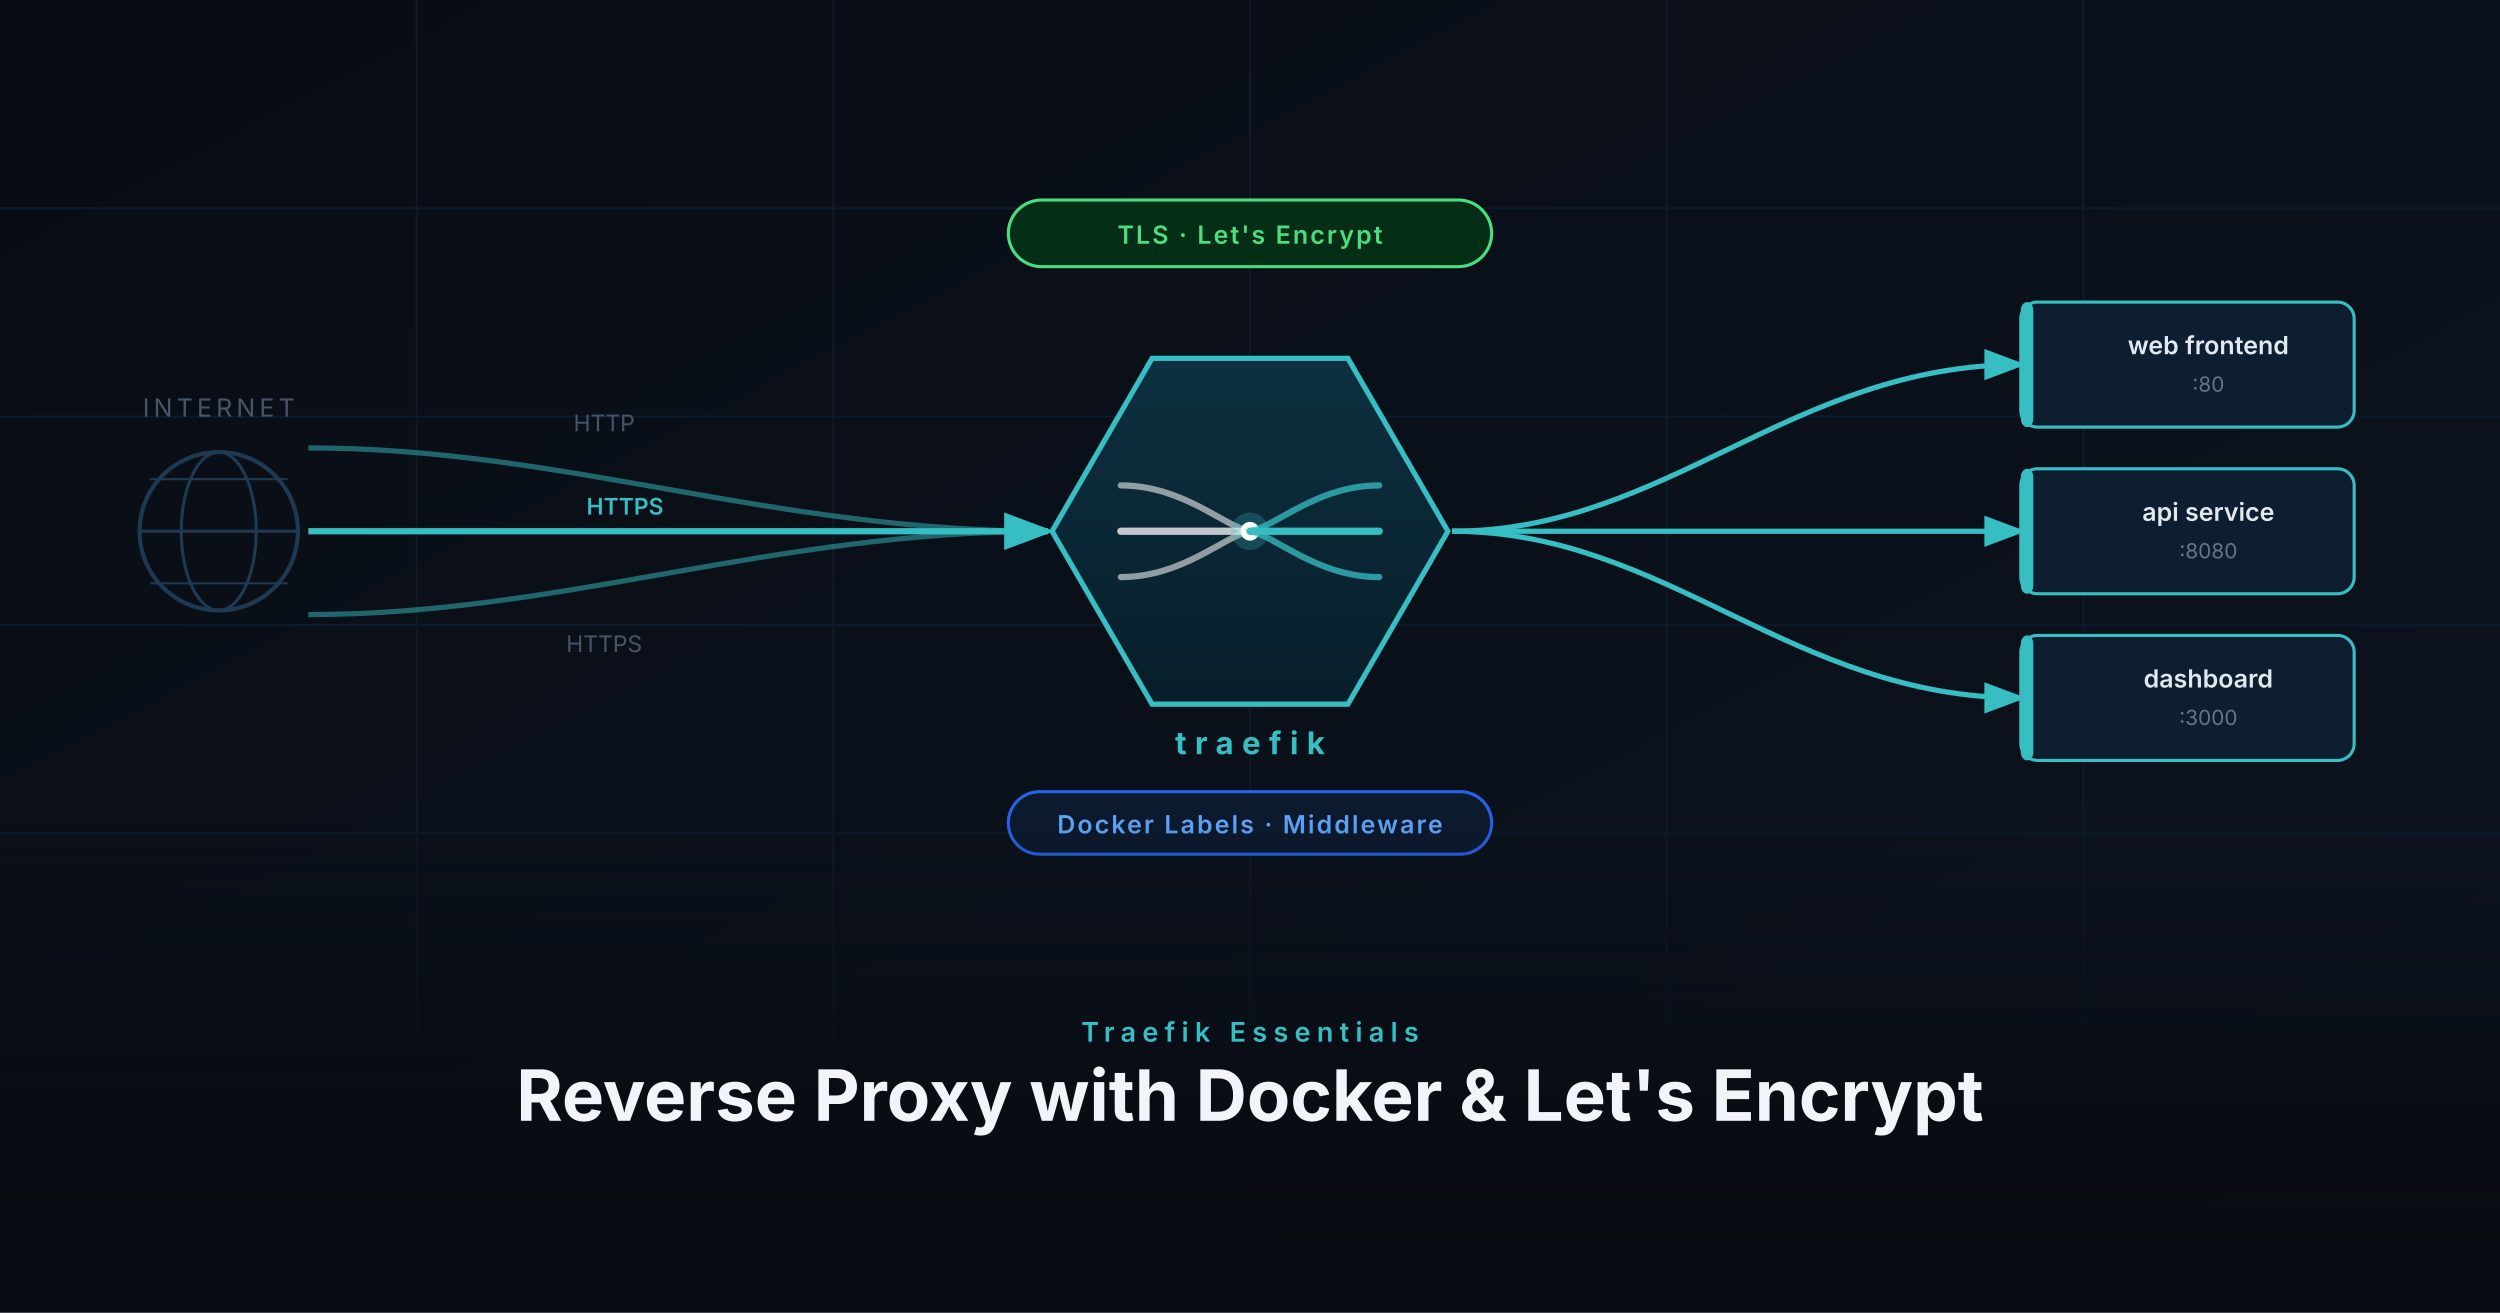
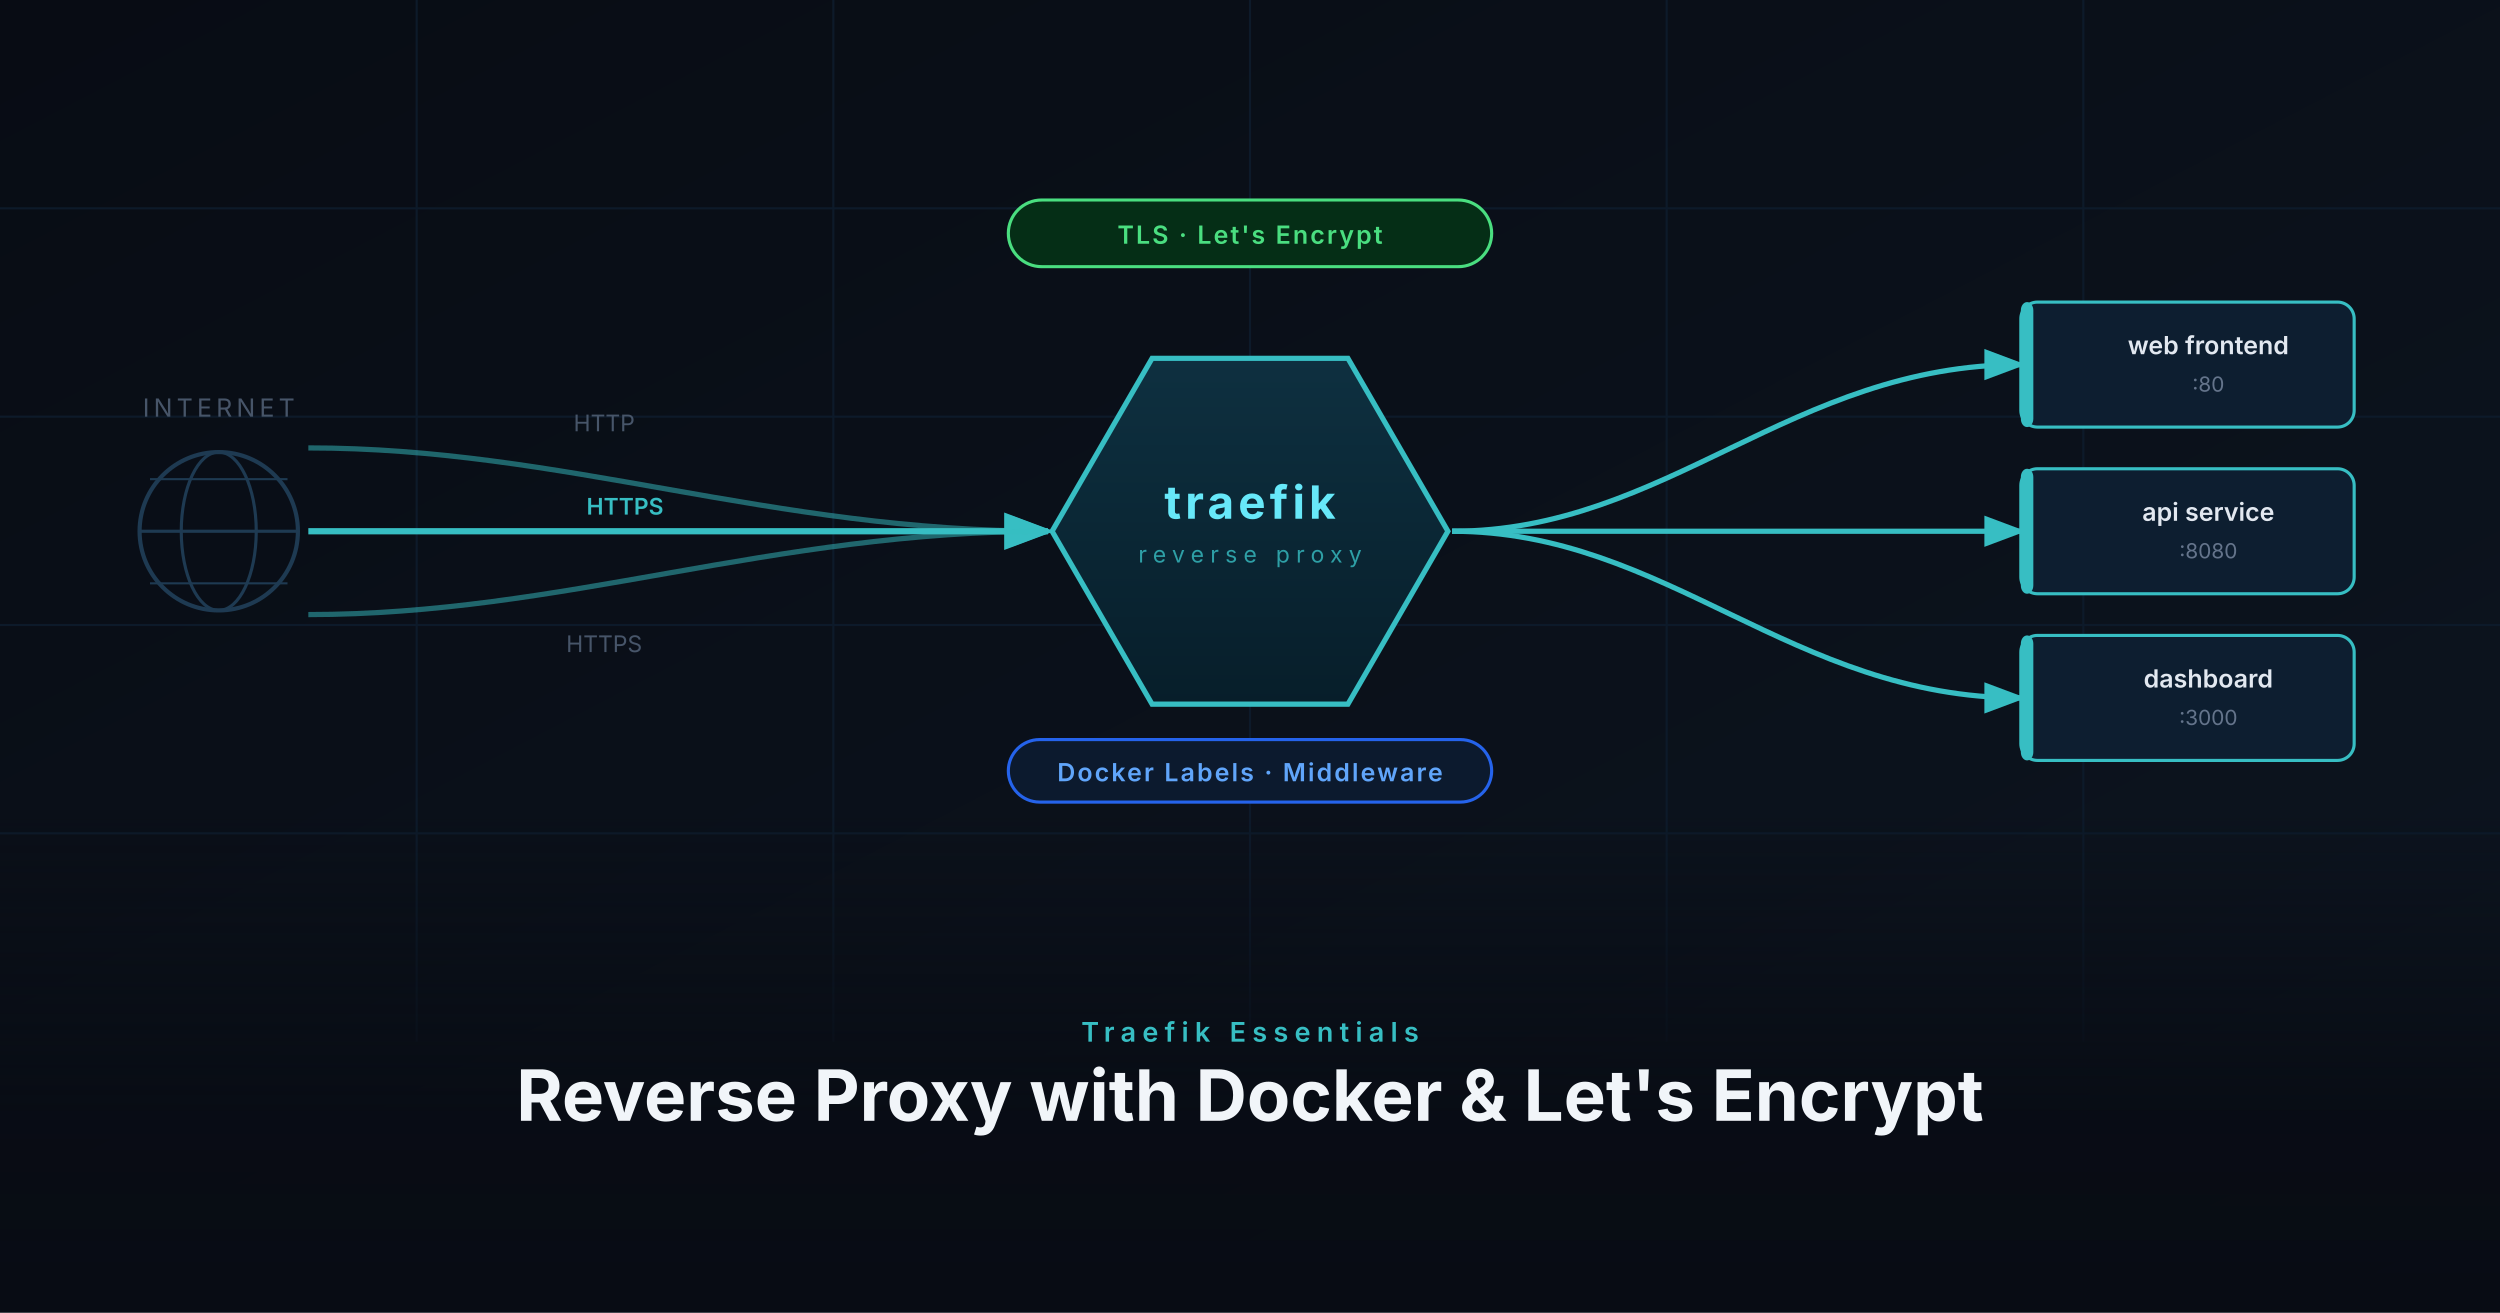
<svg xmlns="http://www.w3.org/2000/svg" viewBox="0 0 1200 630" width="1200" height="630" font-family="system-ui,-apple-system,BlinkMacSystemFont,'Segoe UI',sans-serif">
  <defs>
    <linearGradient id="bg" x1="0" y1="0" x2="1" y2="1">
      <stop offset="0%" stop-color="#080c14" />
      <stop offset="100%" stop-color="#0d1520" />
    </linearGradient>
    <linearGradient id="hex-fill" x1="0" y1="0" x2="0" y2="1">
      <stop offset="0%" stop-color="#0e3040" />
      <stop offset="100%" stop-color="#071e2a" />
    </linearGradient>
    <linearGradient id="textbg" x1="0" y1="0" x2="0" y2="1">
      <stop offset="0%" stop-color="#080c14" stop-opacity="0" />
      <stop offset="60%" stop-color="#080c14" stop-opacity="0.93" />
      <stop offset="100%" stop-color="#080c14" stop-opacity="1" />
    </linearGradient>
    <marker id="arr" markerWidth="8" markerHeight="6" refX="7" refY="3" orient="auto">
      <polygon points="0,0 8,3 0,6" fill="#37BEC3" />
    </marker>
    <marker id="arr-green" markerWidth="8" markerHeight="6" refX="7" refY="3" orient="auto">
      <polygon points="0,0 8,3 0,6" fill="#4ade80" />
    </marker>
    <marker id="arr-dim" markerWidth="8" markerHeight="6" refX="7" refY="3" orient="auto">
      <polygon points="0,0 8,3 0,6" fill="#37BEC3" fill-opacity="0.4" />
    </marker>
  </defs>
  <rect width="1200" height="630" fill="url(#bg)" />
  <g stroke="#0d1a2a" stroke-width="1">
    <line x1="0" y1="100" x2="1200" y2="100" />
    <line x1="0" y1="200" x2="1200" y2="200" />
    <line x1="0" y1="300" x2="1200" y2="300" />
    <line x1="0" y1="400" x2="1200" y2="400" />
    <line x1="200" y1="0" x2="200" y2="500" />
    <line x1="400" y1="0" x2="400" y2="500" />
    <line x1="600" y1="0" x2="600" y2="500" />
    <line x1="800" y1="0" x2="800" y2="500" />
    <line x1="1000" y1="0" x2="1000" y2="500" />
  </g>
  <text x="105" y="200" text-anchor="middle" font-size="12" fill="#475569" letter-spacing="2">INTERNET</text>
  <circle cx="105" cy="255" r="38" fill="none" stroke="#1e3a52" stroke-width="2" />
  <ellipse cx="105" cy="255" rx="18" ry="38" fill="none" stroke="#1e3a52" stroke-width="1.5" />
  <line x1="67" y1="255" x2="143" y2="255" stroke="#1e3a52" stroke-width="1.5" />
  <line x1="72" y1="230" x2="138" y2="230" stroke="#1e3a52" stroke-width="1" />
  <line x1="72" y1="280" x2="138" y2="280" stroke="#1e3a52" stroke-width="1" />
  <path d="M 148,215 C 270,215 370,255 503,255" fill="none" stroke="#37BEC3" stroke-width="2.5" stroke-opacity="0.5" marker-end="url(#arr-dim)" />
  <text x="290" y="207" text-anchor="middle" font-size="11" fill="#475569">HTTP</text>
  <path d="M 148,255 L 503,255" fill="none" stroke="#37BEC3" stroke-width="3" marker-end="url(#arr)" />
  <text x="300" y="247" text-anchor="middle" font-size="11" fill="#37BEC3" font-weight="600">HTTPS</text>
  <path d="M 148,295 C 270,295 370,255 503,255" fill="none" stroke="#37BEC3" stroke-width="2.5" stroke-opacity="0.5" marker-end="url(#arr-dim)" />
  <text x="290" y="313" text-anchor="middle" font-size="11" fill="#475569">HTTPS</text>
  <polygon points="695,255 647,172 553,172 505,255 553,338 647,338" fill="url(#hex-fill)" stroke="#37BEC3" stroke-width="2.5" />
-   <path d="M 538,233 C 568,233 588,253 600,255" fill="none" stroke="#ffffff" stroke-width="3" stroke-opacity="0.55" stroke-linecap="round" />
-   <path d="M 538,255 L 600,255" fill="none" stroke="#ffffff" stroke-width="3.5" stroke-opacity="0.75" stroke-linecap="round" />
-   <path d="M 538,277 C 568,277 588,257 600,255" fill="none" stroke="#ffffff" stroke-width="3" stroke-opacity="0.55" stroke-linecap="round" />
-   <circle cx="600" cy="255" r="9" fill="#37BEC3" fill-opacity="0.25" />
-   <circle cx="600" cy="255" r="4.5" fill="#ffffff" />
-   <path d="M 600,255 C 612,253 632,233 662,233" fill="none" stroke="#37BEC3" stroke-width="3" stroke-opacity="0.75" stroke-linecap="round" />
-   <path d="M 600,255 L 662,255" fill="none" stroke="#37BEC3" stroke-width="3.5" stroke-opacity="1" stroke-linecap="round" />
-   <path d="M 600,255 C 612,257 632,277 662,277" fill="none" stroke="#37BEC3" stroke-width="3" stroke-opacity="0.75" stroke-linecap="round" />
-   <text x="600" y="362" text-anchor="middle" font-size="15" font-weight="700" fill="#37BEC3" letter-spacing="4">traefik</text>
+   <text x="600" y="249" text-anchor="middle" font-size="22" font-weight="700" fill="#67e8f9" letter-spacing="2">traefik</text>
+   <text x="600" y="270" text-anchor="middle" font-size="11" fill="#37BEC3" letter-spacing="3" opacity="0.8">reverse proxy</text>
  <path d="M 697,255 C 800,255 860,175 970,175" fill="none" stroke="#37BEC3" stroke-width="2.5" marker-end="url(#arr)" />
  <path d="M 697,255 L 970,255" fill="none" stroke="#37BEC3" stroke-width="2.5" marker-end="url(#arr)" />
  <path d="M 697,255 C 800,255 860,335 970,335" fill="none" stroke="#37BEC3" stroke-width="2.5" marker-end="url(#arr)" />
  <rect x="970" y="145" width="160" height="60" fill="#0d1e30" stroke="#37BEC3" stroke-width="1.5" rx="8" />
  <rect x="970" y="145" width="6" height="60" fill="#37BEC3" rx="4" />
  <text x="1060" y="170" text-anchor="middle" font-size="12" font-weight="600" fill="#e2e8f0">web frontend</text>
  <text x="1060" y="188" text-anchor="middle" font-size="10" fill="#64748b">:80</text>
  <rect x="970" y="225" width="160" height="60" fill="#0d1e30" stroke="#37BEC3" stroke-width="1.5" rx="8" />
  <rect x="970" y="225" width="6" height="60" fill="#37BEC3" rx="4" />
  <text x="1060" y="250" text-anchor="middle" font-size="12" font-weight="600" fill="#e2e8f0">api service</text>
  <text x="1060" y="268" text-anchor="middle" font-size="10" fill="#64748b">:8080</text>
  <rect x="970" y="305" width="160" height="60" fill="#0d1e30" stroke="#37BEC3" stroke-width="1.5" rx="8" />
  <rect x="970" y="305" width="6" height="60" fill="#37BEC3" rx="4" />
  <text x="1060" y="330" text-anchor="middle" font-size="12" font-weight="600" fill="#e2e8f0">dashboard</text>
  <text x="1060" y="348" text-anchor="middle" font-size="10" fill="#64748b">:3000</text>
  <rect x="484" y="96" width="232" height="32" fill="#052e16" stroke="#4ade80" stroke-width="1.5" rx="16" />
  <text x="600" y="117" text-anchor="middle" font-size="12" fill="#4ade80" font-weight="600" letter-spacing="1">TLS · Let's Encrypt</text>
-   <rect x="484" y="380" width="232" height="30" fill="#0c1a2e" stroke="#2563eb" stroke-width="1.5" rx="15" />
-   <text x="600" y="400" text-anchor="middle" font-size="12" fill="#60a5fa" font-weight="600" letter-spacing="1">Docker Labels · Middleware</text>
+   <rect x="484" y="355" width="232" height="30" fill="#0c1a2e" stroke="#2563eb" stroke-width="1.5" rx="15" />
+   <text x="600" y="375" text-anchor="middle" font-size="12" fill="#60a5fa" font-weight="600" letter-spacing="1">Docker Labels · Middleware</text>
  <rect x="0" y="390" width="1200" height="240" fill="url(#textbg)" />
  <text x="600" y="500" text-anchor="middle" font-size="13" fill="#37BEC3" letter-spacing="3" font-weight="600">Traefik Essentials</text>
  <text x="600" y="538" text-anchor="middle" font-size="34" font-weight="700" fill="#f1f5f9">Reverse Proxy with Docker &amp; Let's Encrypt</text>
</svg>
